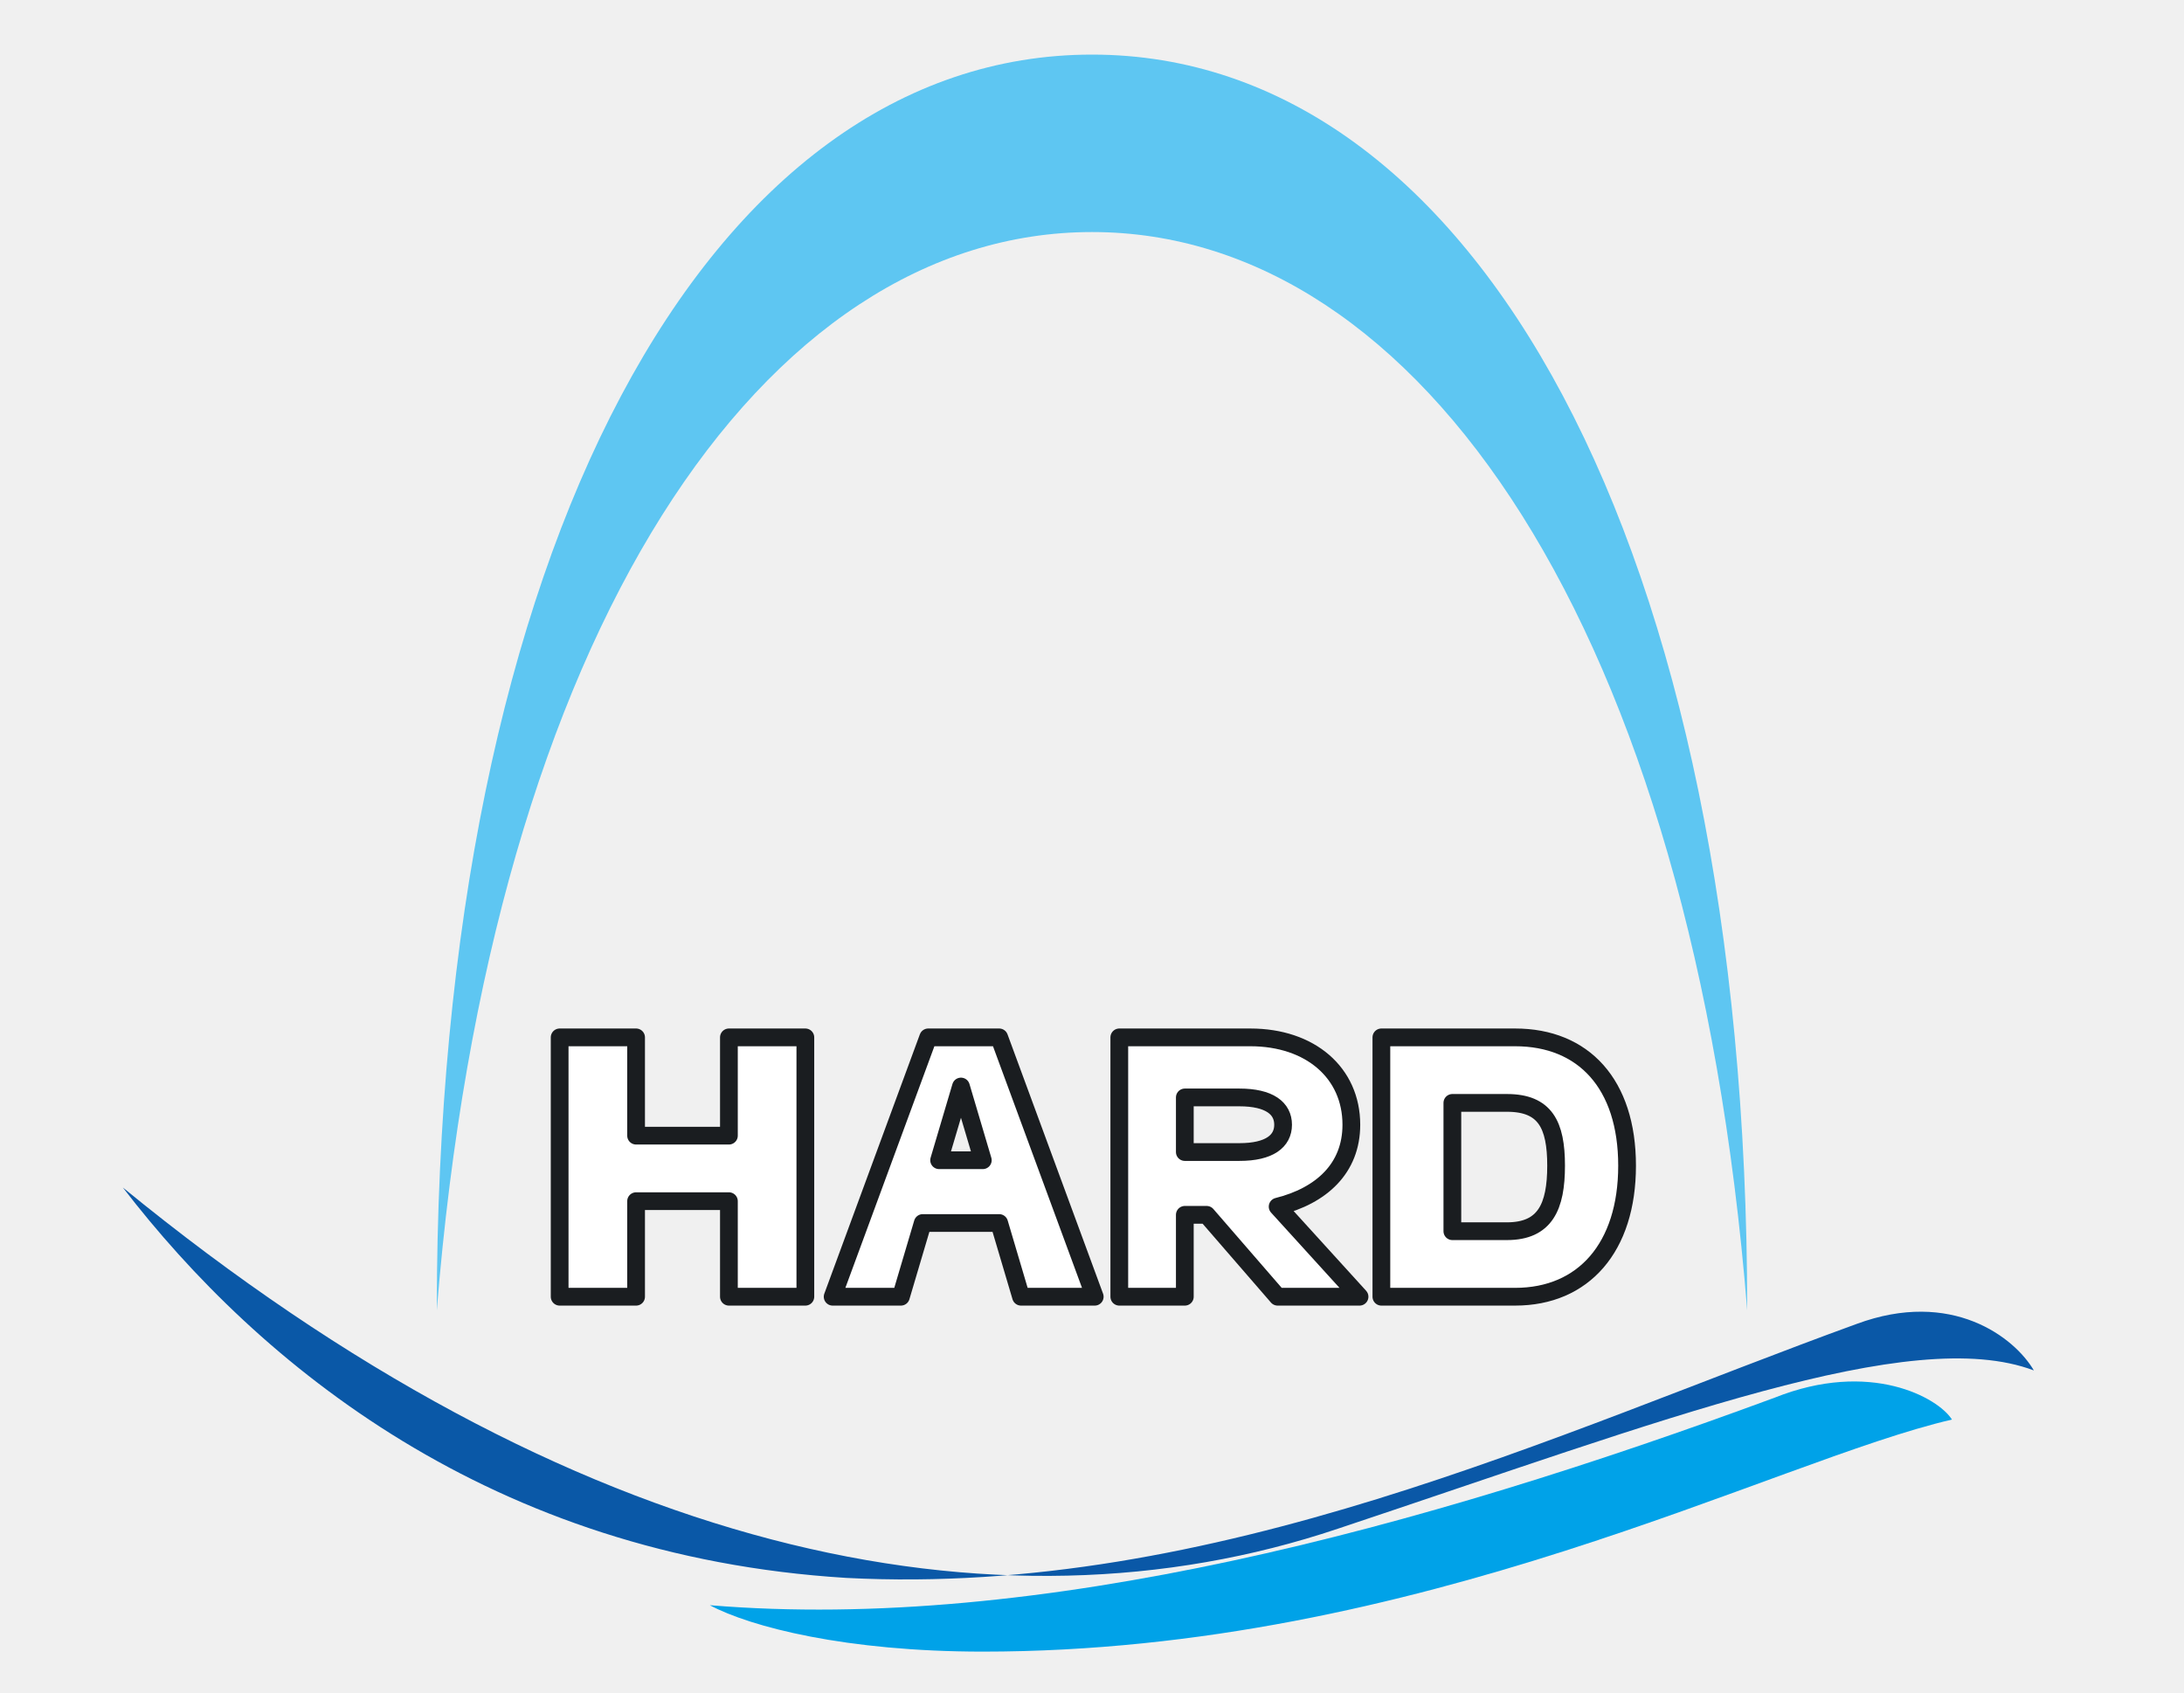
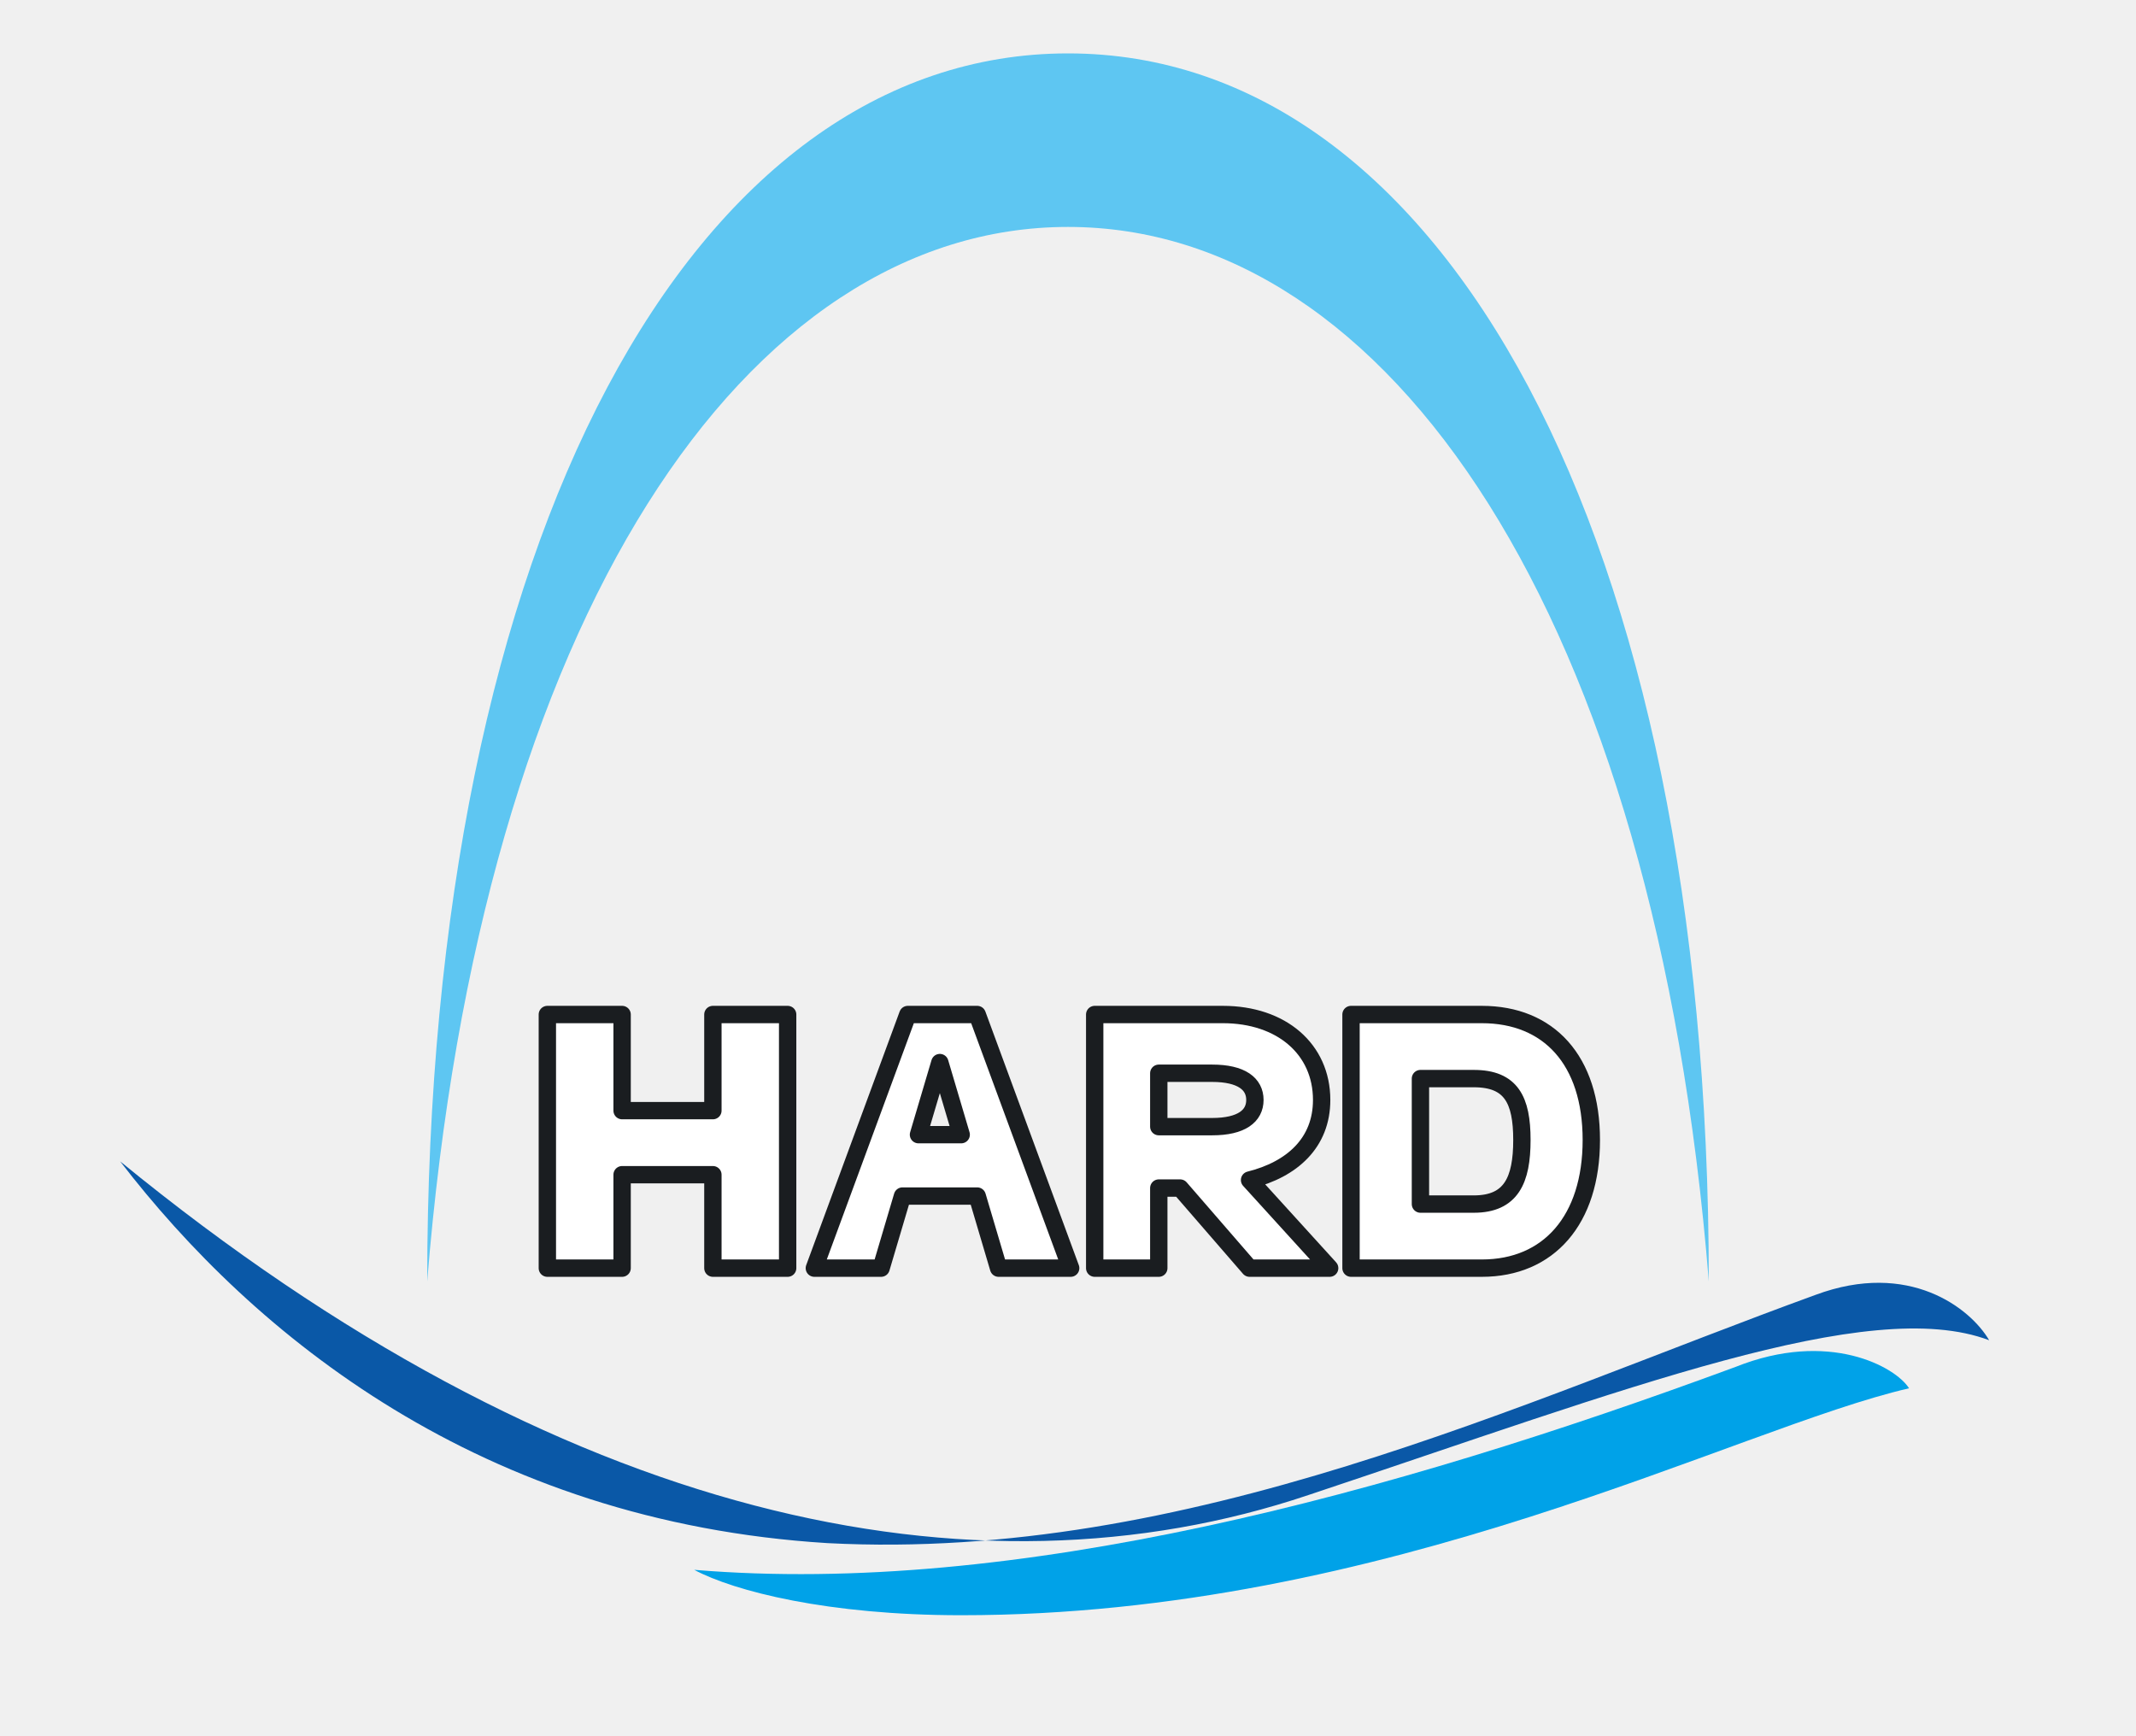
- <svg xmlns="http://www.w3.org/2000/svg" viewBox="0 0 800 620" fill="none">
+ <svg xmlns="http://www.w3.org/2000/svg" viewBox="0 0 800 650" preserveAspectRatio="xMidYMid meet" fill="none">
  <path d="M 160 480 C 160 200, 260 20, 400 20 C 540 20, 640 200, 640 480 C 620 230, 520 85, 400 85 C 280 85, 180 230, 160 480 Z" fill="#5ec6f2" />
  <g id="hard-letters">
    <path d="M 205 380 L 233 380 L 233 416 L 267 416 L 267 380 L 295 380 L 295 475 L 267 475 L 267 440 L 233 440 L 233 475 L 205 475 Z" fill="#ffffff" stroke="#1a1d20" stroke-width="6.5" stroke-linejoin="round" stroke-linecap="round" />
    <path fill-rule="evenodd" clip-rule="evenodd" d="M 305 475 L 340 380 L 366 380 L 401 475 L 374 475 L 366 448 L 338 448 L 330 475 L 305 475 Z M 344 425 L 360 425 L 352 398 Z" fill="#ffffff" stroke="#1a1d20" stroke-width="6.5" stroke-linejoin="round" stroke-linecap="round" />
    <path fill-rule="evenodd" clip-rule="evenodd" d="M 410 380 L 458 380 C 480 380 495 393 495 412 C 495 428 484 438 468 442 L 498 475 L 468 475 L 442 445 L 434 445 L 434 475 L 410 475 Z M 434 402 L 454 402 C 465 402 470 406 470 412 C 470 418 465 422 454 422 L 434 422 Z" fill="#ffffff" stroke="#1a1d20" stroke-width="6.5" stroke-linejoin="round" stroke-linecap="round" />
    <path fill-rule="evenodd" clip-rule="evenodd" d="M 506 380 L 555 380 C 580 380 596 397 596 427 C 596 457 580 475 555 475 L 506 475 Z M 532 404 L 552 404 C 566 404 570 412 570 427 C 570 442 566 451 552 451 L 532 451 Z" fill="#ffffff" stroke="#1a1d20" stroke-width="6.5" stroke-linejoin="round" stroke-linecap="round" />
  </g>
  <path d="M 45 435 C 95 500, 180 570, 310 578 C 445 585, 570 525, 680 485 C 715 472, 738 490, 745 502 C 700 485, 610 520, 490 560 C 365 602, 210 570, 45 435 Z" fill="#0a58a7" />
  <path d="M 260 588 C 380 598, 520 560, 650 512 C 685 498, 710 512, 715 520 C 650 535, 520 605, 360 605 C 310 605, 275 596, 260 588 Z" fill="#00a2e8" />
</svg>
